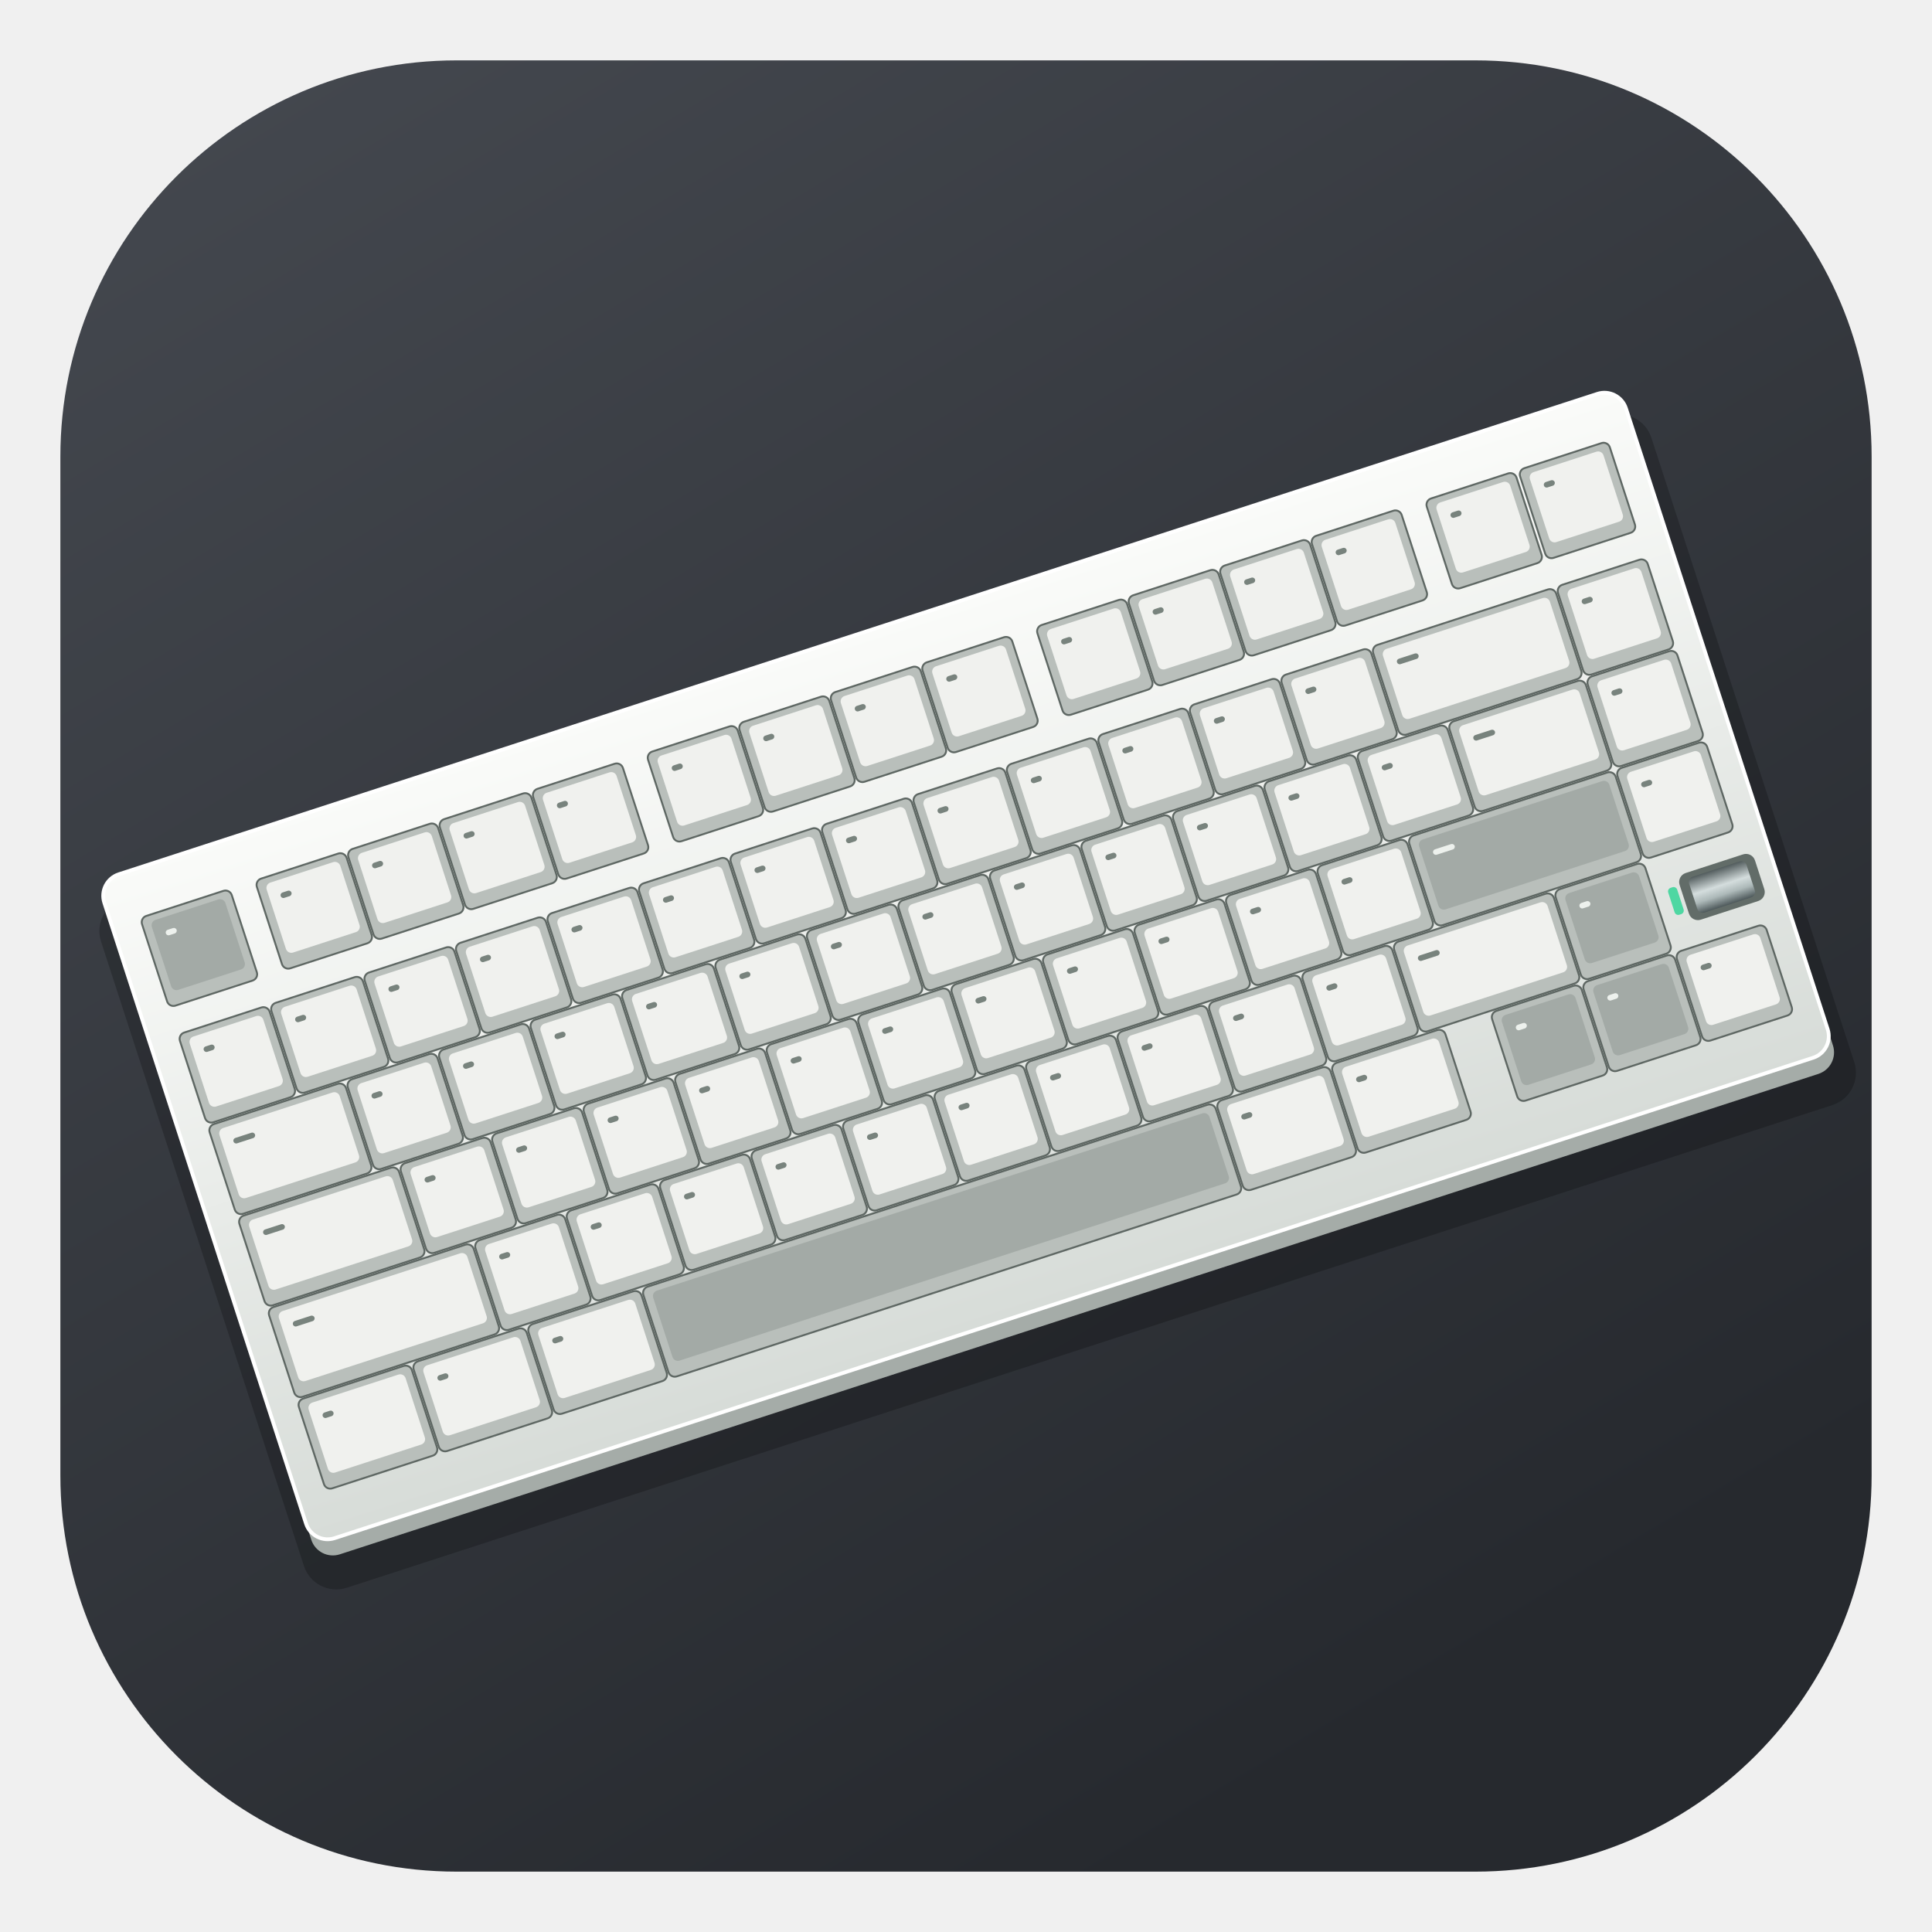
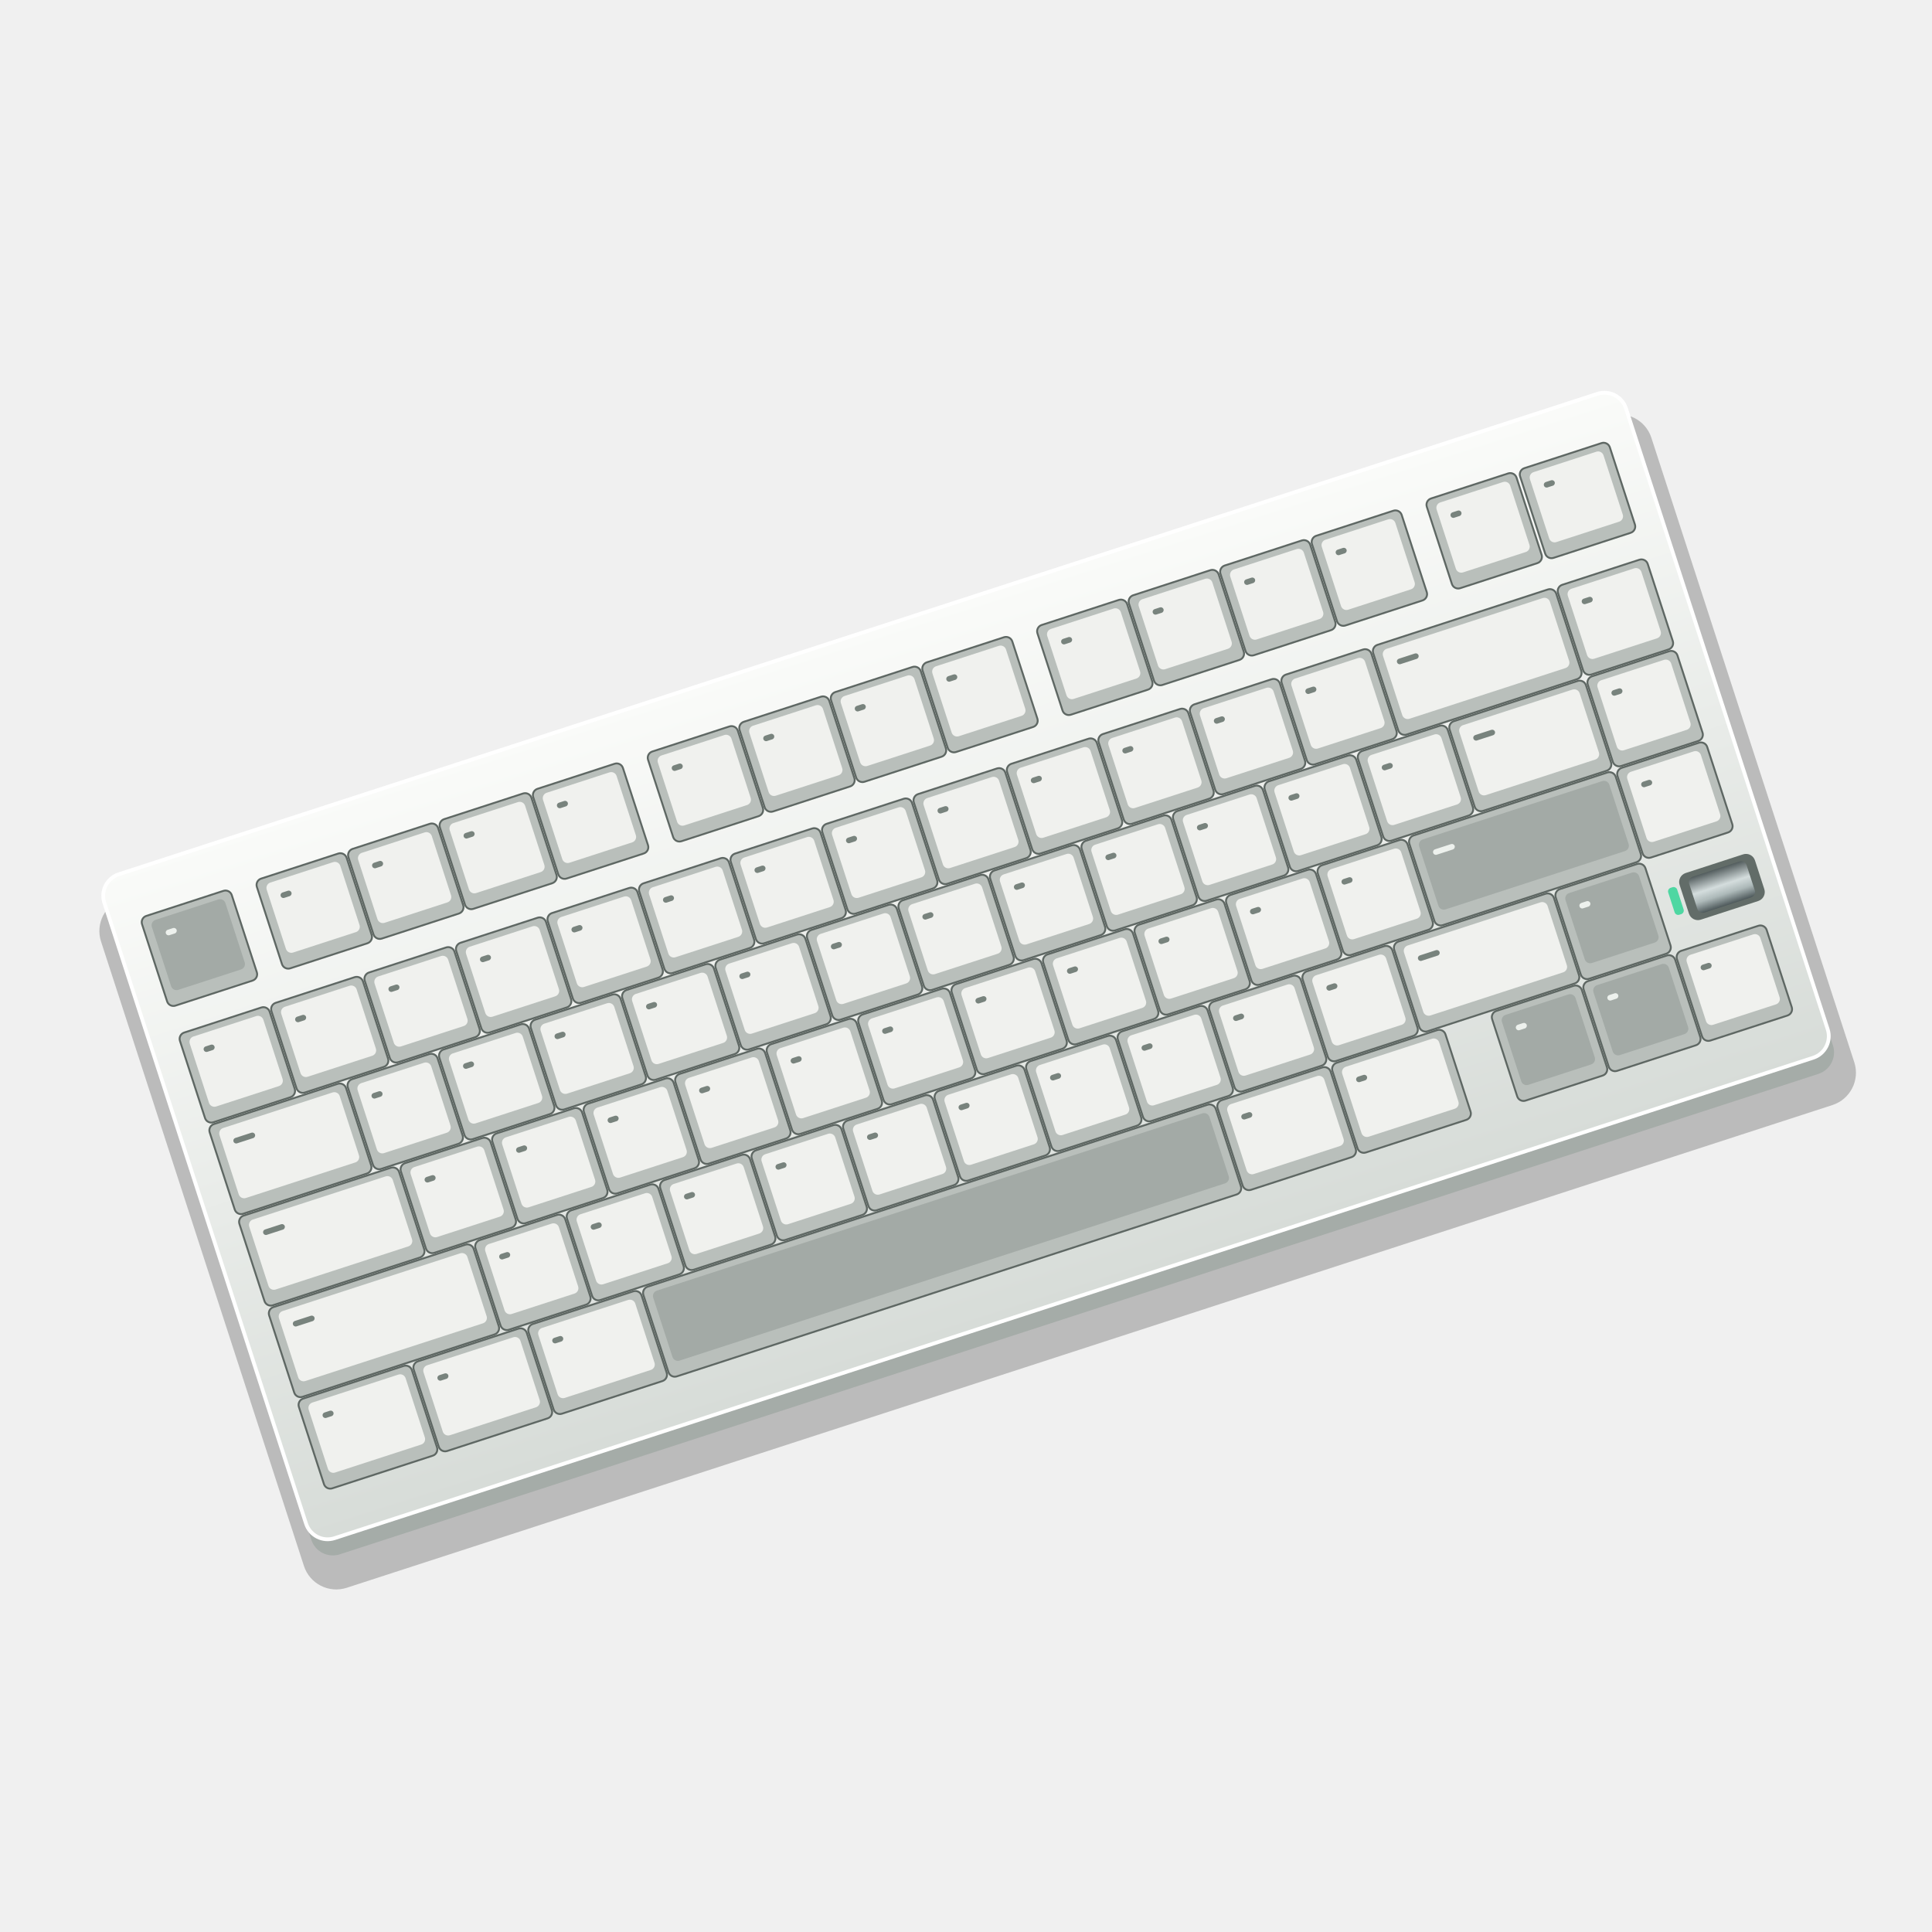
<svg xmlns="http://www.w3.org/2000/svg" viewBox="0 0 1024 1024">
  <defs>
-     <linearGradient id="tile" x2=".6" y2="1">
-       <stop stop-color="#454950" />
-       <stop offset="1" stop-color="#26292e" />
-     </linearGradient>
    <linearGradient id="case" x2="0" y2="1">
      <stop stop-color="#fafbf9" />
      <stop offset="1" stop-color="#d7dcd8" />
    </linearGradient>
    <linearGradient id="wheel" x2="0" y2="1">
      <stop stop-color="#525c5d" />
      <stop offset=".45" stop-color="#d4dddd" />
      <stop offset=".7" stop-color="#adb9b9" />
      <stop offset="1" stop-color="#4e595b" />
    </linearGradient>
  </defs>
-   <rect x="32" y="32" width="960" height="960" rx="210" fill="url(#tile)" />
  <g transform="translate(512 512) rotate(-18) translate(-500 -200)">
    <rect x="68" y="28" width="864" height="384" rx="18" fill="#000" opacity=".22" />
    <rect x="76" y="24" width="848" height="370" rx="12" fill="#a5aca8" />
    <rect x="76" y="15" width="848" height="370" rx="12" fill="url(#case)" stroke="#fff" stroke-width="2" />
    <rect x="91.0" y="40.0" width="51.0" height="51.0" rx="4" fill="#5e6763" />
    <rect x="92.0" y="41.0" width="49.0" height="49.0" rx="3" fill="#b9bfbb" />
    <rect x="96.0" y="44.0" width="41.0" height="39.0" rx="3" fill="#a3aaa6" />
    <rect x="102.0" y="51.0" width="6" height="3" rx="1.5" fill="#edf1ed" />
    <rect x="155.0" y="40.0" width="51.0" height="51.0" rx="4" fill="#5e6763" />
    <rect x="156.0" y="41.0" width="49.0" height="49.0" rx="3" fill="#b9bfbb" />
    <rect x="160.0" y="44.0" width="41.0" height="39.0" rx="3" fill="#f0f1ee" />
    <rect x="166.0" y="51.0" width="6" height="3" rx="1.5" fill="#78837d" />
    <rect x="206.0" y="40.0" width="51.0" height="51.0" rx="4" fill="#5e6763" />
    <rect x="207.0" y="41.0" width="49.0" height="49.0" rx="3" fill="#b9bfbb" />
    <rect x="211.0" y="44.0" width="41.0" height="39.0" rx="3" fill="#f0f1ee" />
    <rect x="217.0" y="51.0" width="6" height="3" rx="1.5" fill="#78837d" />
    <rect x="257.0" y="40.0" width="52.0" height="51.0" rx="4" fill="#5e6763" />
    <rect x="258.0" y="41.0" width="50.0" height="49.0" rx="3" fill="#b9bfbb" />
    <rect x="262.0" y="44.0" width="42.0" height="39.0" rx="3" fill="#f0f1ee" />
    <rect x="268.0" y="51.0" width="6" height="3" rx="1.5" fill="#78837d" />
    <rect x="309.0" y="40.0" width="51.0" height="51.0" rx="4" fill="#5e6763" />
    <rect x="310.0" y="41.0" width="49.0" height="49.0" rx="3" fill="#b9bfbb" />
    <rect x="314.0" y="44.0" width="41.0" height="39.0" rx="3" fill="#f0f1ee" />
    <rect x="320.0" y="51.0" width="6" height="3" rx="1.5" fill="#78837d" />
    <rect x="373.0" y="40.0" width="51.0" height="51.0" rx="4" fill="#5e6763" />
    <rect x="374.0" y="41.0" width="49.0" height="49.0" rx="3" fill="#b9bfbb" />
    <rect x="378.0" y="44.0" width="41.0" height="39.0" rx="3" fill="#f0f1ee" />
    <rect x="384.0" y="51.0" width="6" height="3" rx="1.5" fill="#78837d" />
    <rect x="424.0" y="40.0" width="51.0" height="51.0" rx="4" fill="#5e6763" />
    <rect x="425.0" y="41.0" width="49.0" height="49.0" rx="3" fill="#b9bfbb" />
    <rect x="429.0" y="44.0" width="41.0" height="39.0" rx="3" fill="#f0f1ee" />
    <rect x="435.0" y="51.0" width="6" height="3" rx="1.5" fill="#78837d" />
    <rect x="475.0" y="40.0" width="51.0" height="51.0" rx="4" fill="#5e6763" />
    <rect x="476.0" y="41.0" width="49.0" height="49.0" rx="3" fill="#b9bfbb" />
    <rect x="480.0" y="44.0" width="41.0" height="39.0" rx="3" fill="#f0f1ee" />
    <rect x="486.0" y="51.0" width="6" height="3" rx="1.5" fill="#78837d" />
    <rect x="526.0" y="40.0" width="51.0" height="51.0" rx="4" fill="#5e6763" />
    <rect x="527.0" y="41.0" width="49.0" height="49.0" rx="3" fill="#b9bfbb" />
    <rect x="531.0" y="44.0" width="41.0" height="39.0" rx="3" fill="#f0f1ee" />
    <rect x="537.0" y="51.0" width="6" height="3" rx="1.5" fill="#78837d" />
    <rect x="590.0" y="40.0" width="51.0" height="51.0" rx="4" fill="#5e6763" />
    <rect x="591.0" y="41.0" width="49.0" height="49.0" rx="3" fill="#b9bfbb" />
    <rect x="595.0" y="44.0" width="41.0" height="39.0" rx="3" fill="#f0f1ee" />
    <rect x="601.0" y="51.0" width="6" height="3" rx="1.5" fill="#78837d" />
    <rect x="641.0" y="40.0" width="51.0" height="51.0" rx="4" fill="#5e6763" />
    <rect x="642.0" y="41.0" width="49.0" height="49.0" rx="3" fill="#b9bfbb" />
    <rect x="646.0" y="44.0" width="41.0" height="39.0" rx="3" fill="#f0f1ee" />
    <rect x="652.0" y="51.0" width="6" height="3" rx="1.5" fill="#78837d" />
    <rect x="692.0" y="40.0" width="51.0" height="51.0" rx="4" fill="#5e6763" />
    <rect x="693.0" y="41.0" width="49.0" height="49.0" rx="3" fill="#b9bfbb" />
    <rect x="697.0" y="44.0" width="41.0" height="39.0" rx="3" fill="#f0f1ee" />
    <rect x="703.0" y="51.0" width="6" height="3" rx="1.5" fill="#78837d" />
    <rect x="743.0" y="40.0" width="51.0" height="51.0" rx="4" fill="#5e6763" />
    <rect x="744.0" y="41.0" width="49.0" height="49.0" rx="3" fill="#b9bfbb" />
    <rect x="748.0" y="44.0" width="41.0" height="39.0" rx="3" fill="#f0f1ee" />
    <rect x="754.0" y="51.0" width="6" height="3" rx="1.5" fill="#78837d" />
    <rect x="807.0" y="40.0" width="51.0" height="51.0" rx="4" fill="#5e6763" />
    <rect x="808.0" y="41.0" width="49.0" height="49.0" rx="3" fill="#b9bfbb" />
    <rect x="812.0" y="44.0" width="41.0" height="39.0" rx="3" fill="#f0f1ee" />
    <rect x="818.0" y="51.0" width="6" height="3" rx="1.5" fill="#78837d" />
    <rect x="859.0" y="40.0" width="51.0" height="51.0" rx="4" fill="#5e6763" />
    <rect x="860.0" y="41.0" width="49.0" height="49.0" rx="3" fill="#b9bfbb" />
    <rect x="864.0" y="44.0" width="41.0" height="39.0" rx="3" fill="#f0f1ee" />
    <rect x="870.0" y="51.0" width="6" height="3" rx="1.5" fill="#78837d" />
    <rect x="91.0" y="105.0" width="51.0" height="51.0" rx="4" fill="#5e6763" />
    <rect x="92.0" y="106.0" width="49.0" height="49.0" rx="3" fill="#b9bfbb" />
    <rect x="96.0" y="109.0" width="41.0" height="39.0" rx="3" fill="#f0f1ee" />
    <rect x="102.0" y="116.0" width="6" height="3" rx="1.5" fill="#78837d" />
    <rect x="142.0" y="105.0" width="52.0" height="51.0" rx="4" fill="#5e6763" />
    <rect x="143.0" y="106.0" width="50.0" height="49.0" rx="3" fill="#b9bfbb" />
    <rect x="147.0" y="109.0" width="42.0" height="39.0" rx="3" fill="#f0f1ee" />
    <rect x="153.0" y="116.0" width="6" height="3" rx="1.5" fill="#78837d" />
    <rect x="194.0" y="105.0" width="51.0" height="51.0" rx="4" fill="#5e6763" />
    <rect x="195.0" y="106.0" width="49.0" height="49.0" rx="3" fill="#b9bfbb" />
    <rect x="199.0" y="109.0" width="41.0" height="39.0" rx="3" fill="#f0f1ee" />
    <rect x="205.0" y="116.0" width="6" height="3" rx="1.5" fill="#78837d" />
    <rect x="245.0" y="105.0" width="51.0" height="51.0" rx="4" fill="#5e6763" />
    <rect x="246.0" y="106.0" width="49.0" height="49.0" rx="3" fill="#b9bfbb" />
    <rect x="250.0" y="109.0" width="41.0" height="39.0" rx="3" fill="#f0f1ee" />
    <rect x="256.0" y="116.0" width="6" height="3" rx="1.5" fill="#78837d" />
    <rect x="296.0" y="105.0" width="51.0" height="51.0" rx="4" fill="#5e6763" />
    <rect x="297.0" y="106.0" width="49.0" height="49.0" rx="3" fill="#b9bfbb" />
    <rect x="301.0" y="109.0" width="41.0" height="39.0" rx="3" fill="#f0f1ee" />
    <rect x="307.0" y="116.0" width="6" height="3" rx="1.5" fill="#78837d" />
    <rect x="347.0" y="105.0" width="51.0" height="51.0" rx="4" fill="#5e6763" />
    <rect x="348.0" y="106.0" width="49.0" height="49.0" rx="3" fill="#b9bfbb" />
    <rect x="352.0" y="109.0" width="41.0" height="39.0" rx="3" fill="#f0f1ee" />
    <rect x="358.0" y="116.0" width="6" height="3" rx="1.5" fill="#78837d" />
    <rect x="398.0" y="105.0" width="51.0" height="51.0" rx="4" fill="#5e6763" />
    <rect x="399.0" y="106.0" width="49.0" height="49.0" rx="3" fill="#b9bfbb" />
    <rect x="403.0" y="109.0" width="41.0" height="39.0" rx="3" fill="#f0f1ee" />
    <rect x="409.0" y="116.0" width="6" height="3" rx="1.5" fill="#78837d" />
    <rect x="449.0" y="105.0" width="51.0" height="51.0" rx="4" fill="#5e6763" />
    <rect x="450.0" y="106.0" width="49.0" height="49.0" rx="3" fill="#b9bfbb" />
    <rect x="454.0" y="109.0" width="41.0" height="39.0" rx="3" fill="#f0f1ee" />
    <rect x="460.0" y="116.0" width="6" height="3" rx="1.5" fill="#78837d" />
    <rect x="500.0" y="105.0" width="52.0" height="51.0" rx="4" fill="#5e6763" />
    <rect x="501.0" y="106.0" width="50.0" height="49.0" rx="3" fill="#b9bfbb" />
    <rect x="505.0" y="109.0" width="42.0" height="39.0" rx="3" fill="#f0f1ee" />
    <rect x="511.0" y="116.0" width="6" height="3" rx="1.5" fill="#78837d" />
    <rect x="552.0" y="105.0" width="51.0" height="51.0" rx="4" fill="#5e6763" />
    <rect x="553.0" y="106.0" width="49.0" height="49.0" rx="3" fill="#b9bfbb" />
    <rect x="557.0" y="109.0" width="41.0" height="39.0" rx="3" fill="#f0f1ee" />
    <rect x="563.0" y="116.0" width="6" height="3" rx="1.5" fill="#78837d" />
    <rect x="603.0" y="105.0" width="51.0" height="51.0" rx="4" fill="#5e6763" />
    <rect x="604.0" y="106.0" width="49.0" height="49.0" rx="3" fill="#b9bfbb" />
    <rect x="608.0" y="109.0" width="41.0" height="39.0" rx="3" fill="#f0f1ee" />
    <rect x="614.0" y="116.0" width="6" height="3" rx="1.5" fill="#78837d" />
    <rect x="654.0" y="105.0" width="51.0" height="51.0" rx="4" fill="#5e6763" />
    <rect x="655.0" y="106.0" width="49.0" height="49.0" rx="3" fill="#b9bfbb" />
    <rect x="659.0" y="109.0" width="41.0" height="39.0" rx="3" fill="#f0f1ee" />
    <rect x="665.0" y="116.0" width="6" height="3" rx="1.5" fill="#78837d" />
    <rect x="705.0" y="105.0" width="51.0" height="51.0" rx="4" fill="#5e6763" />
    <rect x="706.0" y="106.0" width="49.0" height="49.0" rx="3" fill="#b9bfbb" />
    <rect x="710.0" y="109.0" width="41.0" height="39.0" rx="3" fill="#f0f1ee" />
    <rect x="716.0" y="116.0" width="6" height="3" rx="1.5" fill="#78837d" />
    <rect x="756.0" y="105.0" width="103.0" height="51.0" rx="4" fill="#5e6763" />
    <rect x="757.0" y="106.0" width="101.0" height="49.0" rx="3" fill="#b9bfbb" />
    <rect x="761.0" y="109.0" width="93.0" height="39.0" rx="3" fill="#f0f1ee" />
    <rect x="767.0" y="116.0" width="12" height="3" rx="1.5" fill="#78837d" />
    <rect x="859.0" y="105.0" width="51.0" height="51.0" rx="4" fill="#5e6763" />
    <rect x="860.0" y="106.0" width="49.0" height="49.0" rx="3" fill="#b9bfbb" />
    <rect x="864.0" y="109.0" width="41.0" height="39.0" rx="3" fill="#f0f1ee" />
    <rect x="870.0" y="116.0" width="6" height="3" rx="1.5" fill="#78837d" />
    <rect x="91.0" y="156.0" width="77.0" height="51.0" rx="4" fill="#5e6763" />
    <rect x="92.0" y="157.0" width="75.0" height="49.0" rx="3" fill="#b9bfbb" />
    <rect x="96.0" y="160.0" width="67.0" height="39.0" rx="3" fill="#f0f1ee" />
    <rect x="102.0" y="167.0" width="12" height="3" rx="1.5" fill="#78837d" />
    <rect x="168.0" y="156.0" width="51.0" height="51.0" rx="4" fill="#5e6763" />
    <rect x="169.0" y="157.0" width="49.0" height="49.0" rx="3" fill="#b9bfbb" />
    <rect x="173.0" y="160.0" width="41.0" height="39.0" rx="3" fill="#f0f1ee" />
    <rect x="179.0" y="167.0" width="6" height="3" rx="1.5" fill="#78837d" />
    <rect x="219.0" y="156.0" width="51.0" height="51.0" rx="4" fill="#5e6763" />
    <rect x="220.0" y="157.0" width="49.0" height="49.0" rx="3" fill="#b9bfbb" />
    <rect x="224.0" y="160.0" width="41.0" height="39.0" rx="3" fill="#f0f1ee" />
    <rect x="230.0" y="167.0" width="6" height="3" rx="1.5" fill="#78837d" />
    <rect x="270.0" y="156.0" width="51.0" height="51.0" rx="4" fill="#5e6763" />
    <rect x="271.0" y="157.0" width="49.0" height="49.0" rx="3" fill="#b9bfbb" />
    <rect x="275.0" y="160.0" width="41.0" height="39.0" rx="3" fill="#f0f1ee" />
    <rect x="281.0" y="167.0" width="6" height="3" rx="1.5" fill="#78837d" />
    <rect x="321.0" y="156.0" width="52.0" height="51.0" rx="4" fill="#5e6763" />
    <rect x="322.0" y="157.0" width="50.0" height="49.0" rx="3" fill="#b9bfbb" />
    <rect x="326.0" y="160.0" width="42.0" height="39.0" rx="3" fill="#f0f1ee" />
    <rect x="332.0" y="167.0" width="6" height="3" rx="1.5" fill="#78837d" />
    <rect x="373.0" y="156.0" width="51.0" height="51.0" rx="4" fill="#5e6763" />
    <rect x="374.0" y="157.0" width="49.0" height="49.0" rx="3" fill="#b9bfbb" />
    <rect x="378.0" y="160.0" width="41.0" height="39.0" rx="3" fill="#f0f1ee" />
    <rect x="384.0" y="167.0" width="6" height="3" rx="1.5" fill="#78837d" />
    <rect x="424.0" y="156.0" width="51.0" height="51.0" rx="4" fill="#5e6763" />
    <rect x="425.0" y="157.0" width="49.0" height="49.0" rx="3" fill="#b9bfbb" />
    <rect x="429.0" y="160.0" width="41.0" height="39.0" rx="3" fill="#f0f1ee" />
    <rect x="435.0" y="167.0" width="6" height="3" rx="1.5" fill="#78837d" />
    <rect x="475.0" y="156.0" width="51.0" height="51.0" rx="4" fill="#5e6763" />
    <rect x="476.0" y="157.0" width="49.0" height="49.0" rx="3" fill="#b9bfbb" />
    <rect x="480.0" y="160.0" width="41.0" height="39.0" rx="3" fill="#f0f1ee" />
    <rect x="486.0" y="167.0" width="6" height="3" rx="1.5" fill="#78837d" />
    <rect x="526.0" y="156.0" width="51.0" height="51.0" rx="4" fill="#5e6763" />
    <rect x="527.0" y="157.0" width="49.0" height="49.0" rx="3" fill="#b9bfbb" />
    <rect x="531.0" y="160.0" width="41.0" height="39.0" rx="3" fill="#f0f1ee" />
    <rect x="537.0" y="167.0" width="6" height="3" rx="1.5" fill="#78837d" />
    <rect x="577.0" y="156.0" width="51.0" height="51.0" rx="4" fill="#5e6763" />
    <rect x="578.0" y="157.0" width="49.0" height="49.0" rx="3" fill="#b9bfbb" />
    <rect x="582.0" y="160.0" width="41.0" height="39.0" rx="3" fill="#f0f1ee" />
    <rect x="588.0" y="167.0" width="6" height="3" rx="1.5" fill="#78837d" />
    <rect x="628.0" y="156.0" width="51.0" height="51.0" rx="4" fill="#5e6763" />
    <rect x="629.0" y="157.0" width="49.0" height="49.0" rx="3" fill="#b9bfbb" />
    <rect x="633.0" y="160.0" width="41.0" height="39.0" rx="3" fill="#f0f1ee" />
    <rect x="639.0" y="167.0" width="6" height="3" rx="1.5" fill="#78837d" />
    <rect x="679.0" y="156.0" width="52.0" height="51.0" rx="4" fill="#5e6763" />
    <rect x="680.0" y="157.0" width="50.0" height="49.0" rx="3" fill="#b9bfbb" />
    <rect x="684.0" y="160.0" width="42.0" height="39.0" rx="3" fill="#f0f1ee" />
    <rect x="690.0" y="167.0" width="6" height="3" rx="1.5" fill="#78837d" />
    <rect x="731.0" y="156.0" width="51.0" height="51.0" rx="4" fill="#5e6763" />
    <rect x="732.0" y="157.0" width="49.0" height="49.0" rx="3" fill="#b9bfbb" />
    <rect x="736.0" y="160.0" width="41.0" height="39.0" rx="3" fill="#f0f1ee" />
    <rect x="742.0" y="167.0" width="6" height="3" rx="1.5" fill="#78837d" />
    <rect x="782.0" y="156.0" width="77.0" height="51.0" rx="4" fill="#5e6763" />
    <rect x="783.0" y="157.0" width="75.0" height="49.0" rx="3" fill="#b9bfbb" />
    <rect x="787.0" y="160.0" width="67.0" height="39.0" rx="3" fill="#f0f1ee" />
    <rect x="793.0" y="167.0" width="12" height="3" rx="1.5" fill="#78837d" />
    <rect x="859.0" y="156.0" width="51.0" height="51.0" rx="4" fill="#5e6763" />
    <rect x="860.0" y="157.0" width="49.0" height="49.0" rx="3" fill="#b9bfbb" />
    <rect x="864.0" y="160.0" width="41.0" height="39.0" rx="3" fill="#f0f1ee" />
    <rect x="870.0" y="167.0" width="6" height="3" rx="1.5" fill="#78837d" />
    <rect x="91.0" y="207.0" width="90.0" height="51.0" rx="4" fill="#5e6763" />
    <rect x="92.0" y="208.0" width="88.0" height="49.0" rx="3" fill="#b9bfbb" />
    <rect x="96.0" y="211.0" width="80.0" height="39.0" rx="3" fill="#f0f1ee" />
    <rect x="102.0" y="218.0" width="12" height="3" rx="1.5" fill="#78837d" />
    <rect x="181.0" y="207.0" width="51.0" height="51.0" rx="4" fill="#5e6763" />
    <rect x="182.0" y="208.0" width="49.0" height="49.0" rx="3" fill="#b9bfbb" />
    <rect x="186.0" y="211.0" width="41.0" height="39.0" rx="3" fill="#f0f1ee" />
    <rect x="192.0" y="218.0" width="6" height="3" rx="1.5" fill="#78837d" />
    <rect x="232.0" y="207.0" width="51.0" height="51.0" rx="4" fill="#5e6763" />
    <rect x="233.0" y="208.0" width="49.0" height="49.0" rx="3" fill="#b9bfbb" />
    <rect x="237.0" y="211.0" width="41.0" height="39.0" rx="3" fill="#f0f1ee" />
    <rect x="243.0" y="218.0" width="6" height="3" rx="1.5" fill="#78837d" />
    <rect x="283.0" y="207.0" width="51.0" height="51.0" rx="4" fill="#5e6763" />
    <rect x="284.0" y="208.0" width="49.0" height="49.0" rx="3" fill="#b9bfbb" />
    <rect x="288.0" y="211.0" width="41.0" height="39.0" rx="3" fill="#f0f1ee" />
    <rect x="294.0" y="218.0" width="6" height="3" rx="1.5" fill="#78837d" />
    <rect x="334.0" y="207.0" width="51.0" height="51.0" rx="4" fill="#5e6763" />
    <rect x="335.0" y="208.0" width="49.0" height="49.0" rx="3" fill="#b9bfbb" />
    <rect x="339.0" y="211.0" width="41.0" height="39.0" rx="3" fill="#f0f1ee" />
    <rect x="345.0" y="218.0" width="6" height="3" rx="1.5" fill="#78837d" />
    <rect x="385.0" y="207.0" width="51.0" height="51.0" rx="4" fill="#5e6763" />
    <rect x="386.0" y="208.0" width="49.0" height="49.0" rx="3" fill="#b9bfbb" />
    <rect x="390.0" y="211.0" width="41.0" height="39.0" rx="3" fill="#f0f1ee" />
    <rect x="396.0" y="218.0" width="6" height="3" rx="1.5" fill="#78837d" />
    <rect x="436.0" y="207.0" width="52.0" height="51.0" rx="4" fill="#5e6763" />
    <rect x="437.0" y="208.0" width="50.0" height="49.0" rx="3" fill="#b9bfbb" />
    <rect x="441.0" y="211.0" width="42.0" height="39.0" rx="3" fill="#f0f1ee" />
    <rect x="447.0" y="218.0" width="6" height="3" rx="1.5" fill="#78837d" />
    <rect x="488.0" y="207.0" width="51.0" height="51.0" rx="4" fill="#5e6763" />
    <rect x="489.0" y="208.0" width="49.0" height="49.0" rx="3" fill="#b9bfbb" />
    <rect x="493.0" y="211.0" width="41.0" height="39.0" rx="3" fill="#f0f1ee" />
    <rect x="499.0" y="218.0" width="6" height="3" rx="1.5" fill="#78837d" />
    <rect x="539.0" y="207.0" width="51.0" height="51.0" rx="4" fill="#5e6763" />
    <rect x="540.0" y="208.0" width="49.0" height="49.0" rx="3" fill="#b9bfbb" />
    <rect x="544.0" y="211.0" width="41.0" height="39.0" rx="3" fill="#f0f1ee" />
    <rect x="550.0" y="218.0" width="6" height="3" rx="1.5" fill="#78837d" />
    <rect x="590.0" y="207.0" width="51.0" height="51.0" rx="4" fill="#5e6763" />
    <rect x="591.0" y="208.0" width="49.0" height="49.0" rx="3" fill="#b9bfbb" />
    <rect x="595.0" y="211.0" width="41.0" height="39.0" rx="3" fill="#f0f1ee" />
    <rect x="601.0" y="218.0" width="6" height="3" rx="1.5" fill="#78837d" />
    <rect x="641.0" y="207.0" width="51.0" height="51.0" rx="4" fill="#5e6763" />
    <rect x="642.0" y="208.0" width="49.0" height="49.0" rx="3" fill="#b9bfbb" />
    <rect x="646.0" y="211.0" width="41.0" height="39.0" rx="3" fill="#f0f1ee" />
    <rect x="652.0" y="218.0" width="6" height="3" rx="1.5" fill="#78837d" />
    <rect x="692.0" y="207.0" width="51.0" height="51.0" rx="4" fill="#5e6763" />
    <rect x="693.0" y="208.0" width="49.0" height="49.0" rx="3" fill="#b9bfbb" />
    <rect x="697.0" y="211.0" width="41.0" height="39.0" rx="3" fill="#f0f1ee" />
    <rect x="703.0" y="218.0" width="6" height="3" rx="1.5" fill="#78837d" />
    <rect x="743.0" y="207.0" width="116.0" height="51.0" rx="4" fill="#5e6763" />
    <rect x="744.0" y="208.0" width="114.0" height="49.0" rx="3" fill="#b9bfbb" />
    <rect x="748.0" y="211.0" width="106.0" height="39.0" rx="3" fill="#a3aaa6" />
    <rect x="754.0" y="218.0" width="12" height="3" rx="1.5" fill="#edf1ed" />
    <rect x="859.0" y="207.0" width="51.0" height="51.0" rx="4" fill="#5e6763" />
    <rect x="860.0" y="208.0" width="49.0" height="49.0" rx="3" fill="#b9bfbb" />
    <rect x="864.0" y="211.0" width="41.0" height="39.0" rx="3" fill="#f0f1ee" />
    <rect x="870.0" y="218.0" width="6" height="3" rx="1.5" fill="#78837d" />
    <rect x="91.0" y="258.0" width="115.0" height="51.0" rx="4" fill="#5e6763" />
    <rect x="92.0" y="259.0" width="113.0" height="49.0" rx="3" fill="#b9bfbb" />
    <rect x="96.0" y="262.0" width="105.0" height="39.0" rx="3" fill="#f0f1ee" />
    <rect x="102.0" y="269.0" width="12" height="3" rx="1.5" fill="#78837d" />
    <rect x="206.0" y="258.0" width="51.0" height="51.0" rx="4" fill="#5e6763" />
    <rect x="207.0" y="259.0" width="49.0" height="49.0" rx="3" fill="#b9bfbb" />
    <rect x="211.0" y="262.0" width="41.0" height="39.0" rx="3" fill="#f0f1ee" />
    <rect x="217.0" y="269.0" width="6" height="3" rx="1.5" fill="#78837d" />
    <rect x="257.0" y="258.0" width="52.0" height="51.0" rx="4" fill="#5e6763" />
    <rect x="258.0" y="259.0" width="50.0" height="49.0" rx="3" fill="#b9bfbb" />
    <rect x="262.0" y="262.0" width="42.0" height="39.0" rx="3" fill="#f0f1ee" />
    <rect x="268.0" y="269.0" width="6" height="3" rx="1.5" fill="#78837d" />
    <rect x="309.0" y="258.0" width="51.0" height="51.0" rx="4" fill="#5e6763" />
    <rect x="310.0" y="259.0" width="49.0" height="49.0" rx="3" fill="#b9bfbb" />
    <rect x="314.0" y="262.0" width="41.0" height="39.0" rx="3" fill="#f0f1ee" />
    <rect x="320.0" y="269.0" width="6" height="3" rx="1.5" fill="#78837d" />
    <rect x="360.0" y="258.0" width="51.0" height="51.0" rx="4" fill="#5e6763" />
    <rect x="361.0" y="259.0" width="49.0" height="49.0" rx="3" fill="#b9bfbb" />
    <rect x="365.0" y="262.0" width="41.0" height="39.0" rx="3" fill="#f0f1ee" />
    <rect x="371.0" y="269.0" width="6" height="3" rx="1.5" fill="#78837d" />
    <rect x="411.0" y="258.0" width="51.0" height="51.0" rx="4" fill="#5e6763" />
    <rect x="412.0" y="259.0" width="49.0" height="49.0" rx="3" fill="#b9bfbb" />
    <rect x="416.0" y="262.0" width="41.0" height="39.0" rx="3" fill="#f0f1ee" />
    <rect x="422.0" y="269.0" width="6" height="3" rx="1.5" fill="#78837d" />
    <rect x="462.0" y="258.0" width="51.0" height="51.0" rx="4" fill="#5e6763" />
    <rect x="463.0" y="259.0" width="49.0" height="49.0" rx="3" fill="#b9bfbb" />
    <rect x="467.0" y="262.0" width="41.0" height="39.0" rx="3" fill="#f0f1ee" />
    <rect x="473.0" y="269.0" width="6" height="3" rx="1.5" fill="#78837d" />
    <rect x="513.0" y="258.0" width="51.0" height="51.0" rx="4" fill="#5e6763" />
    <rect x="514.0" y="259.0" width="49.0" height="49.0" rx="3" fill="#b9bfbb" />
    <rect x="518.0" y="262.0" width="41.0" height="39.0" rx="3" fill="#f0f1ee" />
    <rect x="524.0" y="269.0" width="6" height="3" rx="1.5" fill="#78837d" />
    <rect x="564.0" y="258.0" width="51.0" height="51.0" rx="4" fill="#5e6763" />
    <rect x="565.0" y="259.0" width="49.0" height="49.0" rx="3" fill="#b9bfbb" />
    <rect x="569.0" y="262.0" width="41.0" height="39.0" rx="3" fill="#f0f1ee" />
    <rect x="575.0" y="269.0" width="6" height="3" rx="1.5" fill="#78837d" />
    <rect x="615.0" y="258.0" width="52.0" height="51.0" rx="4" fill="#5e6763" />
    <rect x="616.0" y="259.0" width="50.0" height="49.0" rx="3" fill="#b9bfbb" />
    <rect x="620.0" y="262.0" width="42.0" height="39.0" rx="3" fill="#f0f1ee" />
    <rect x="626.0" y="269.0" width="6" height="3" rx="1.5" fill="#78837d" />
    <rect x="667.0" y="258.0" width="51.0" height="51.0" rx="4" fill="#5e6763" />
    <rect x="668.0" y="259.0" width="49.0" height="49.0" rx="3" fill="#b9bfbb" />
    <rect x="672.0" y="262.0" width="41.0" height="39.0" rx="3" fill="#f0f1ee" />
    <rect x="678.0" y="269.0" width="6" height="3" rx="1.5" fill="#78837d" />
    <rect x="718.0" y="258.0" width="90.0" height="51.0" rx="4" fill="#5e6763" />
    <rect x="719.0" y="259.0" width="88.0" height="49.0" rx="3" fill="#b9bfbb" />
    <rect x="723.0" y="262.0" width="80.0" height="39.0" rx="3" fill="#f0f1ee" />
    <rect x="729.0" y="269.0" width="12" height="3" rx="1.5" fill="#78837d" />
    <rect x="808.0" y="258.0" width="51.0" height="51.0" rx="4" fill="#5e6763" />
    <rect x="809.0" y="259.0" width="49.0" height="49.0" rx="3" fill="#b9bfbb" />
    <rect x="813.0" y="262.0" width="41.0" height="39.0" rx="3" fill="#a3aaa6" />
    <rect x="819.0" y="269.0" width="6" height="3" rx="1.5" fill="#edf1ed" />
    <rect x="91.0" y="309.0" width="64.0" height="51.0" rx="4" fill="#5e6763" />
    <rect x="92.0" y="310.0" width="62.0" height="49.0" rx="3" fill="#b9bfbb" />
    <rect x="96.0" y="313.0" width="54.0" height="39.0" rx="3" fill="#f0f1ee" />
    <rect x="102.0" y="320.0" width="6" height="3" rx="1.5" fill="#78837d" />
    <rect x="155.0" y="309.0" width="64.0" height="51.0" rx="4" fill="#5e6763" />
    <rect x="156.0" y="310.0" width="62.0" height="49.0" rx="3" fill="#b9bfbb" />
    <rect x="160.0" y="313.0" width="54.0" height="39.0" rx="3" fill="#f0f1ee" />
    <rect x="166.0" y="320.0" width="6" height="3" rx="1.5" fill="#78837d" />
    <rect x="219.0" y="309.0" width="64.0" height="51.0" rx="4" fill="#5e6763" />
    <rect x="220.0" y="310.0" width="62.0" height="49.0" rx="3" fill="#b9bfbb" />
    <rect x="224.0" y="313.0" width="54.0" height="39.0" rx="3" fill="#f0f1ee" />
    <rect x="230.0" y="320.0" width="6" height="3" rx="1.5" fill="#78837d" />
    <rect x="283.0" y="309.0" width="320.0" height="51.0" rx="4" fill="#5e6763" />
    <rect x="284.0" y="310.0" width="318.0" height="49.0" rx="3" fill="#b9bfbb" />
    <rect x="288.0" y="313.0" width="310.0" height="39.0" rx="3" fill="#a3aaa6" />
    <rect x="603.0" y="309.0" width="64.0" height="51.0" rx="4" fill="#5e6763" />
    <rect x="604.0" y="310.0" width="62.0" height="49.0" rx="3" fill="#b9bfbb" />
    <rect x="608.0" y="313.0" width="54.0" height="39.0" rx="3" fill="#f0f1ee" />
    <rect x="614.0" y="320.0" width="6" height="3" rx="1.5" fill="#78837d" />
    <rect x="667.0" y="309.0" width="64.0" height="51.0" rx="4" fill="#5e6763" />
    <rect x="668.0" y="310.0" width="62.0" height="49.0" rx="3" fill="#b9bfbb" />
    <rect x="672.0" y="313.0" width="54.0" height="39.0" rx="3" fill="#f0f1ee" />
    <rect x="678.0" y="320.0" width="6" height="3" rx="1.5" fill="#78837d" />
    <rect x="756.0" y="309.0" width="51.0" height="51.0" rx="4" fill="#5e6763" />
    <rect x="757.0" y="310.0" width="49.0" height="49.0" rx="3" fill="#b9bfbb" />
    <rect x="761.0" y="313.0" width="41.0" height="39.0" rx="3" fill="#a3aaa6" />
    <rect x="767.0" y="320.0" width="6" height="3" rx="1.5" fill="#edf1ed" />
    <rect x="807.0" y="309.0" width="52.0" height="51.0" rx="4" fill="#5e6763" />
    <rect x="808.0" y="310.0" width="50.0" height="49.0" rx="3" fill="#b9bfbb" />
    <rect x="812.0" y="313.0" width="42.0" height="39.0" rx="3" fill="#a3aaa6" />
    <rect x="818.0" y="320.0" width="6" height="3" rx="1.5" fill="#edf1ed" />
    <rect x="859.0" y="309.0" width="51.0" height="51.0" rx="4" fill="#5e6763" />
    <rect x="860.0" y="310.0" width="49.0" height="49.0" rx="3" fill="#b9bfbb" />
    <rect x="864.0" y="313.0" width="41.0" height="39.0" rx="3" fill="#f0f1ee" />
    <rect x="870.0" y="320.0" width="6" height="3" rx="1.5" fill="#78837d" />
    <rect x="866" y="276" width="5" height="15" rx="2" fill="#4ed7a2" />
    <rect x="873" y="271" width="42" height="26" rx="5" fill="#626c68" />
    <rect x="878" y="274" width="32" height="20" rx="3" fill="url(#wheel)" />
  </g>
</svg>
